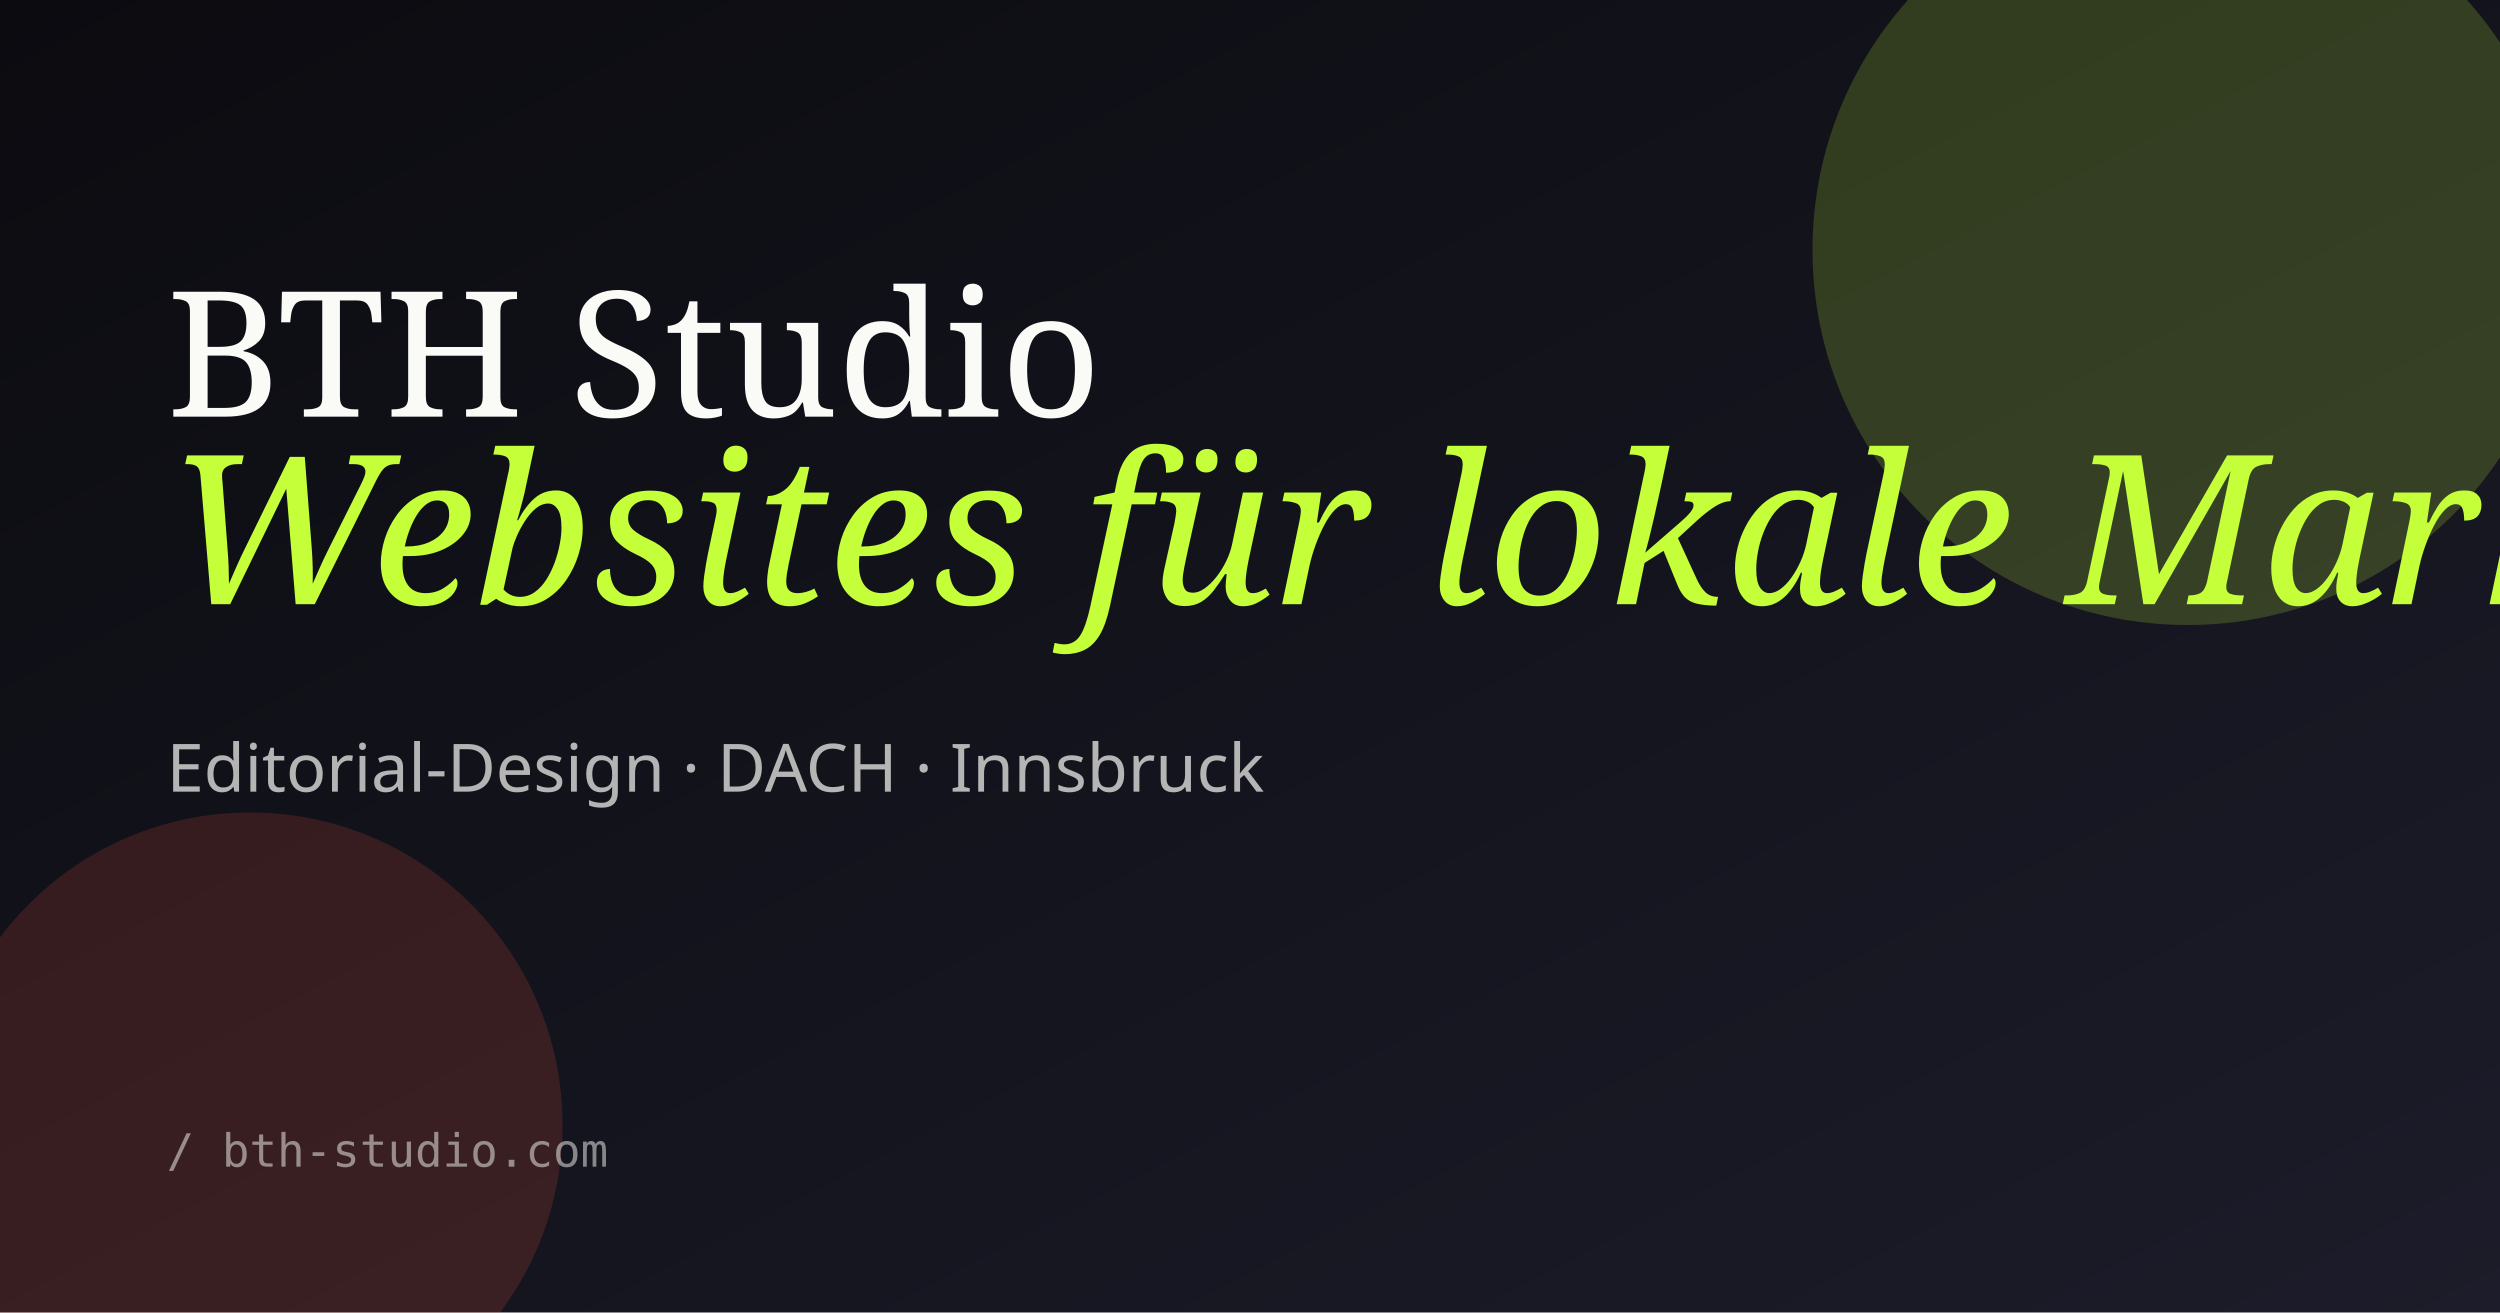
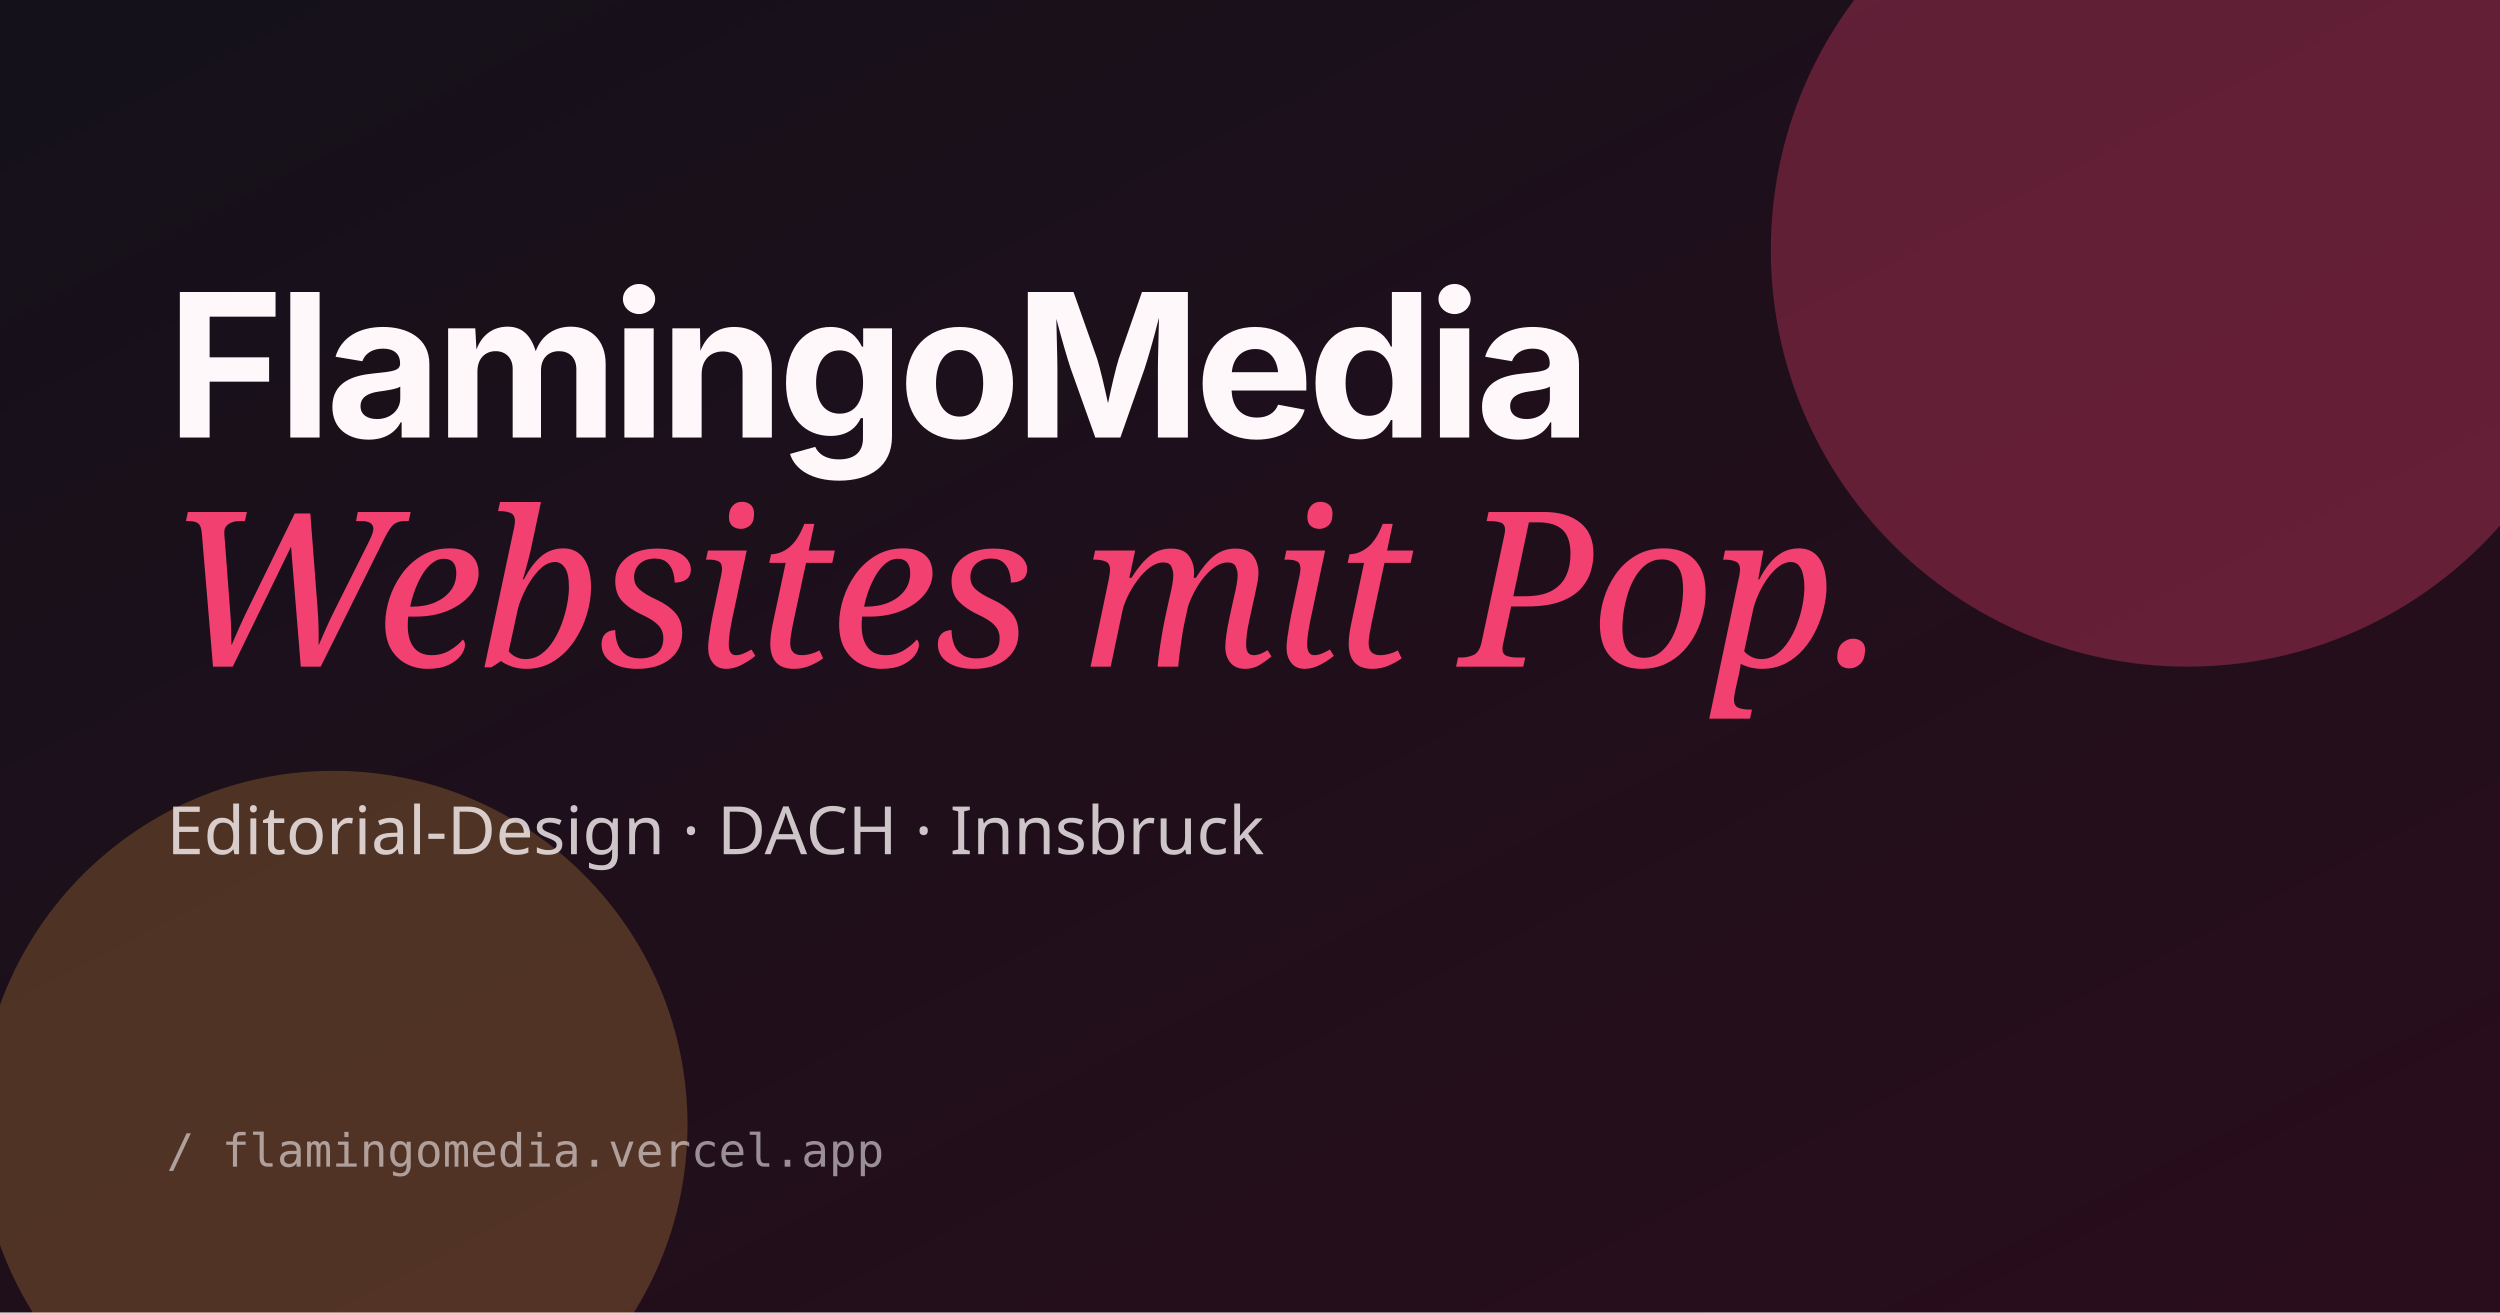
<svg xmlns="http://www.w3.org/2000/svg" width="1200" height="630" viewBox="0 0 1200 630">
  <defs>
    <linearGradient id="g" x1="0" y1="0" x2="1" y2="1">
-       <stop offset="0" stop-color="#0b0b10" />
-       <stop offset="1" stop-color="#1c1c2a" />
+       <stop offset="0" stop-color="#14111a" />
+       <stop offset="1" stop-color="#2a0d1c" />
    </linearGradient>
  </defs>
  <rect width="1200" height="630" fill="url(#g)" />
-   <circle cx="1050" cy="120" r="180" fill="#c4ff3a" opacity="0.18" />
-   <circle cx="120" cy="540" r="150" fill="#ff5b3a" opacity="0.16" />
-   <text x="80" y="200" font-family="Instrument Serif, Georgia, serif" font-size="84" fill="#fafaf7">BTH Studio</text>
-   <text x="80" y="290" font-family="Instrument Serif, Georgia, serif" font-style="italic" font-size="100" fill="#c4ff3a">Websites für lokale Marken.</text>
-   <text x="80" y="380" font-family="Geist, sans-serif" font-size="32" fill="rgba(250,250,247,0.7)">Editorial-Design · DACH · Innsbruck</text>
-   <text x="80" y="560" font-family="JetBrains Mono, monospace" font-size="22" fill="rgba(250,250,247,0.5)">/ bth-studio.com</text>
+   <circle cx="1050" cy="120" r="200" fill="#F24171" opacity="0.32" />
+   <circle cx="160" cy="540" r="170" fill="#FFB347" opacity="0.22" />
+   <text x="80" y="210" font-family="Plus Jakarta Sans, Inter, sans-serif" font-weight="700" font-size="96" fill="#fff8fa" letter-spacing="-3">FlamingoMedia</text>
+   <text x="80" y="320" font-family="Fraunces, Georgia, serif" font-style="italic" font-weight="500" font-size="104" fill="#F24171" letter-spacing="-2">Websites mit Pop.</text>
+   <text x="80" y="410" font-family="Plus Jakarta Sans, sans-serif" font-size="32" fill="rgba(255,248,250,0.78)">Editorial-Design · DACH · Innsbruck</text>
+   <text x="80" y="560" font-family="JetBrains Mono, monospace" font-size="22" fill="rgba(255,248,250,0.55)">/ flamingomedia.vercel.app</text>
</svg>
